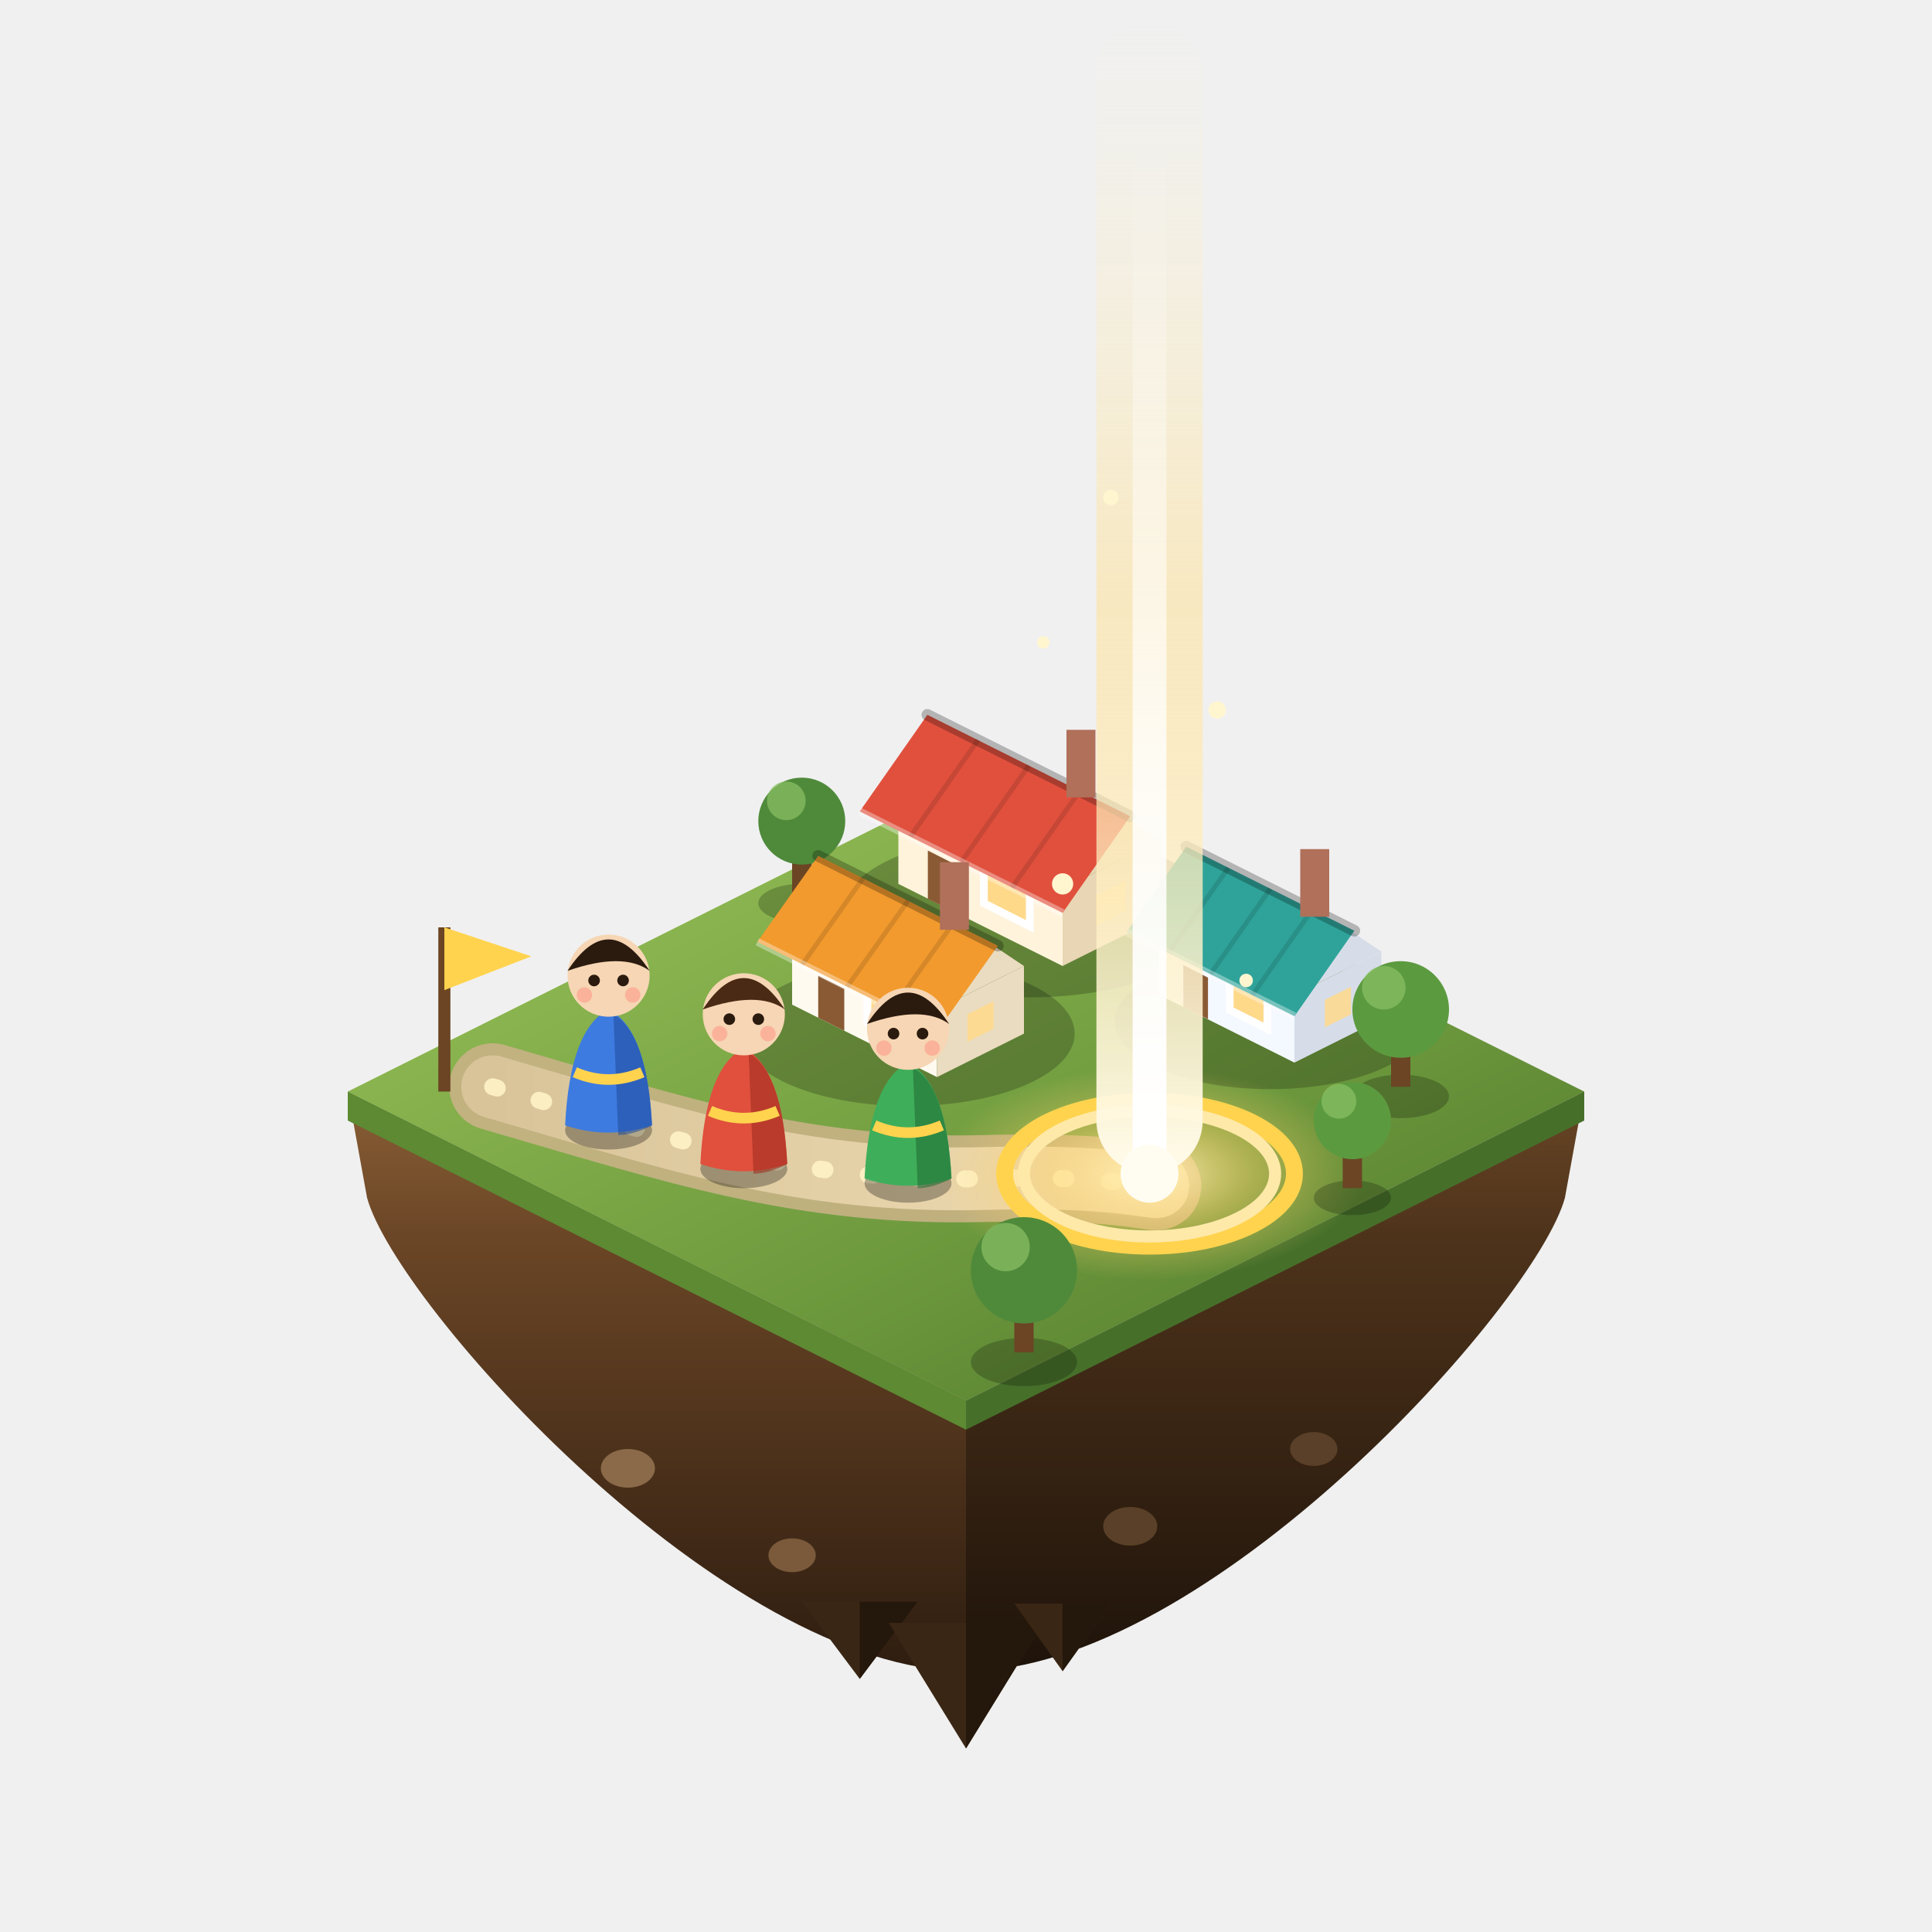
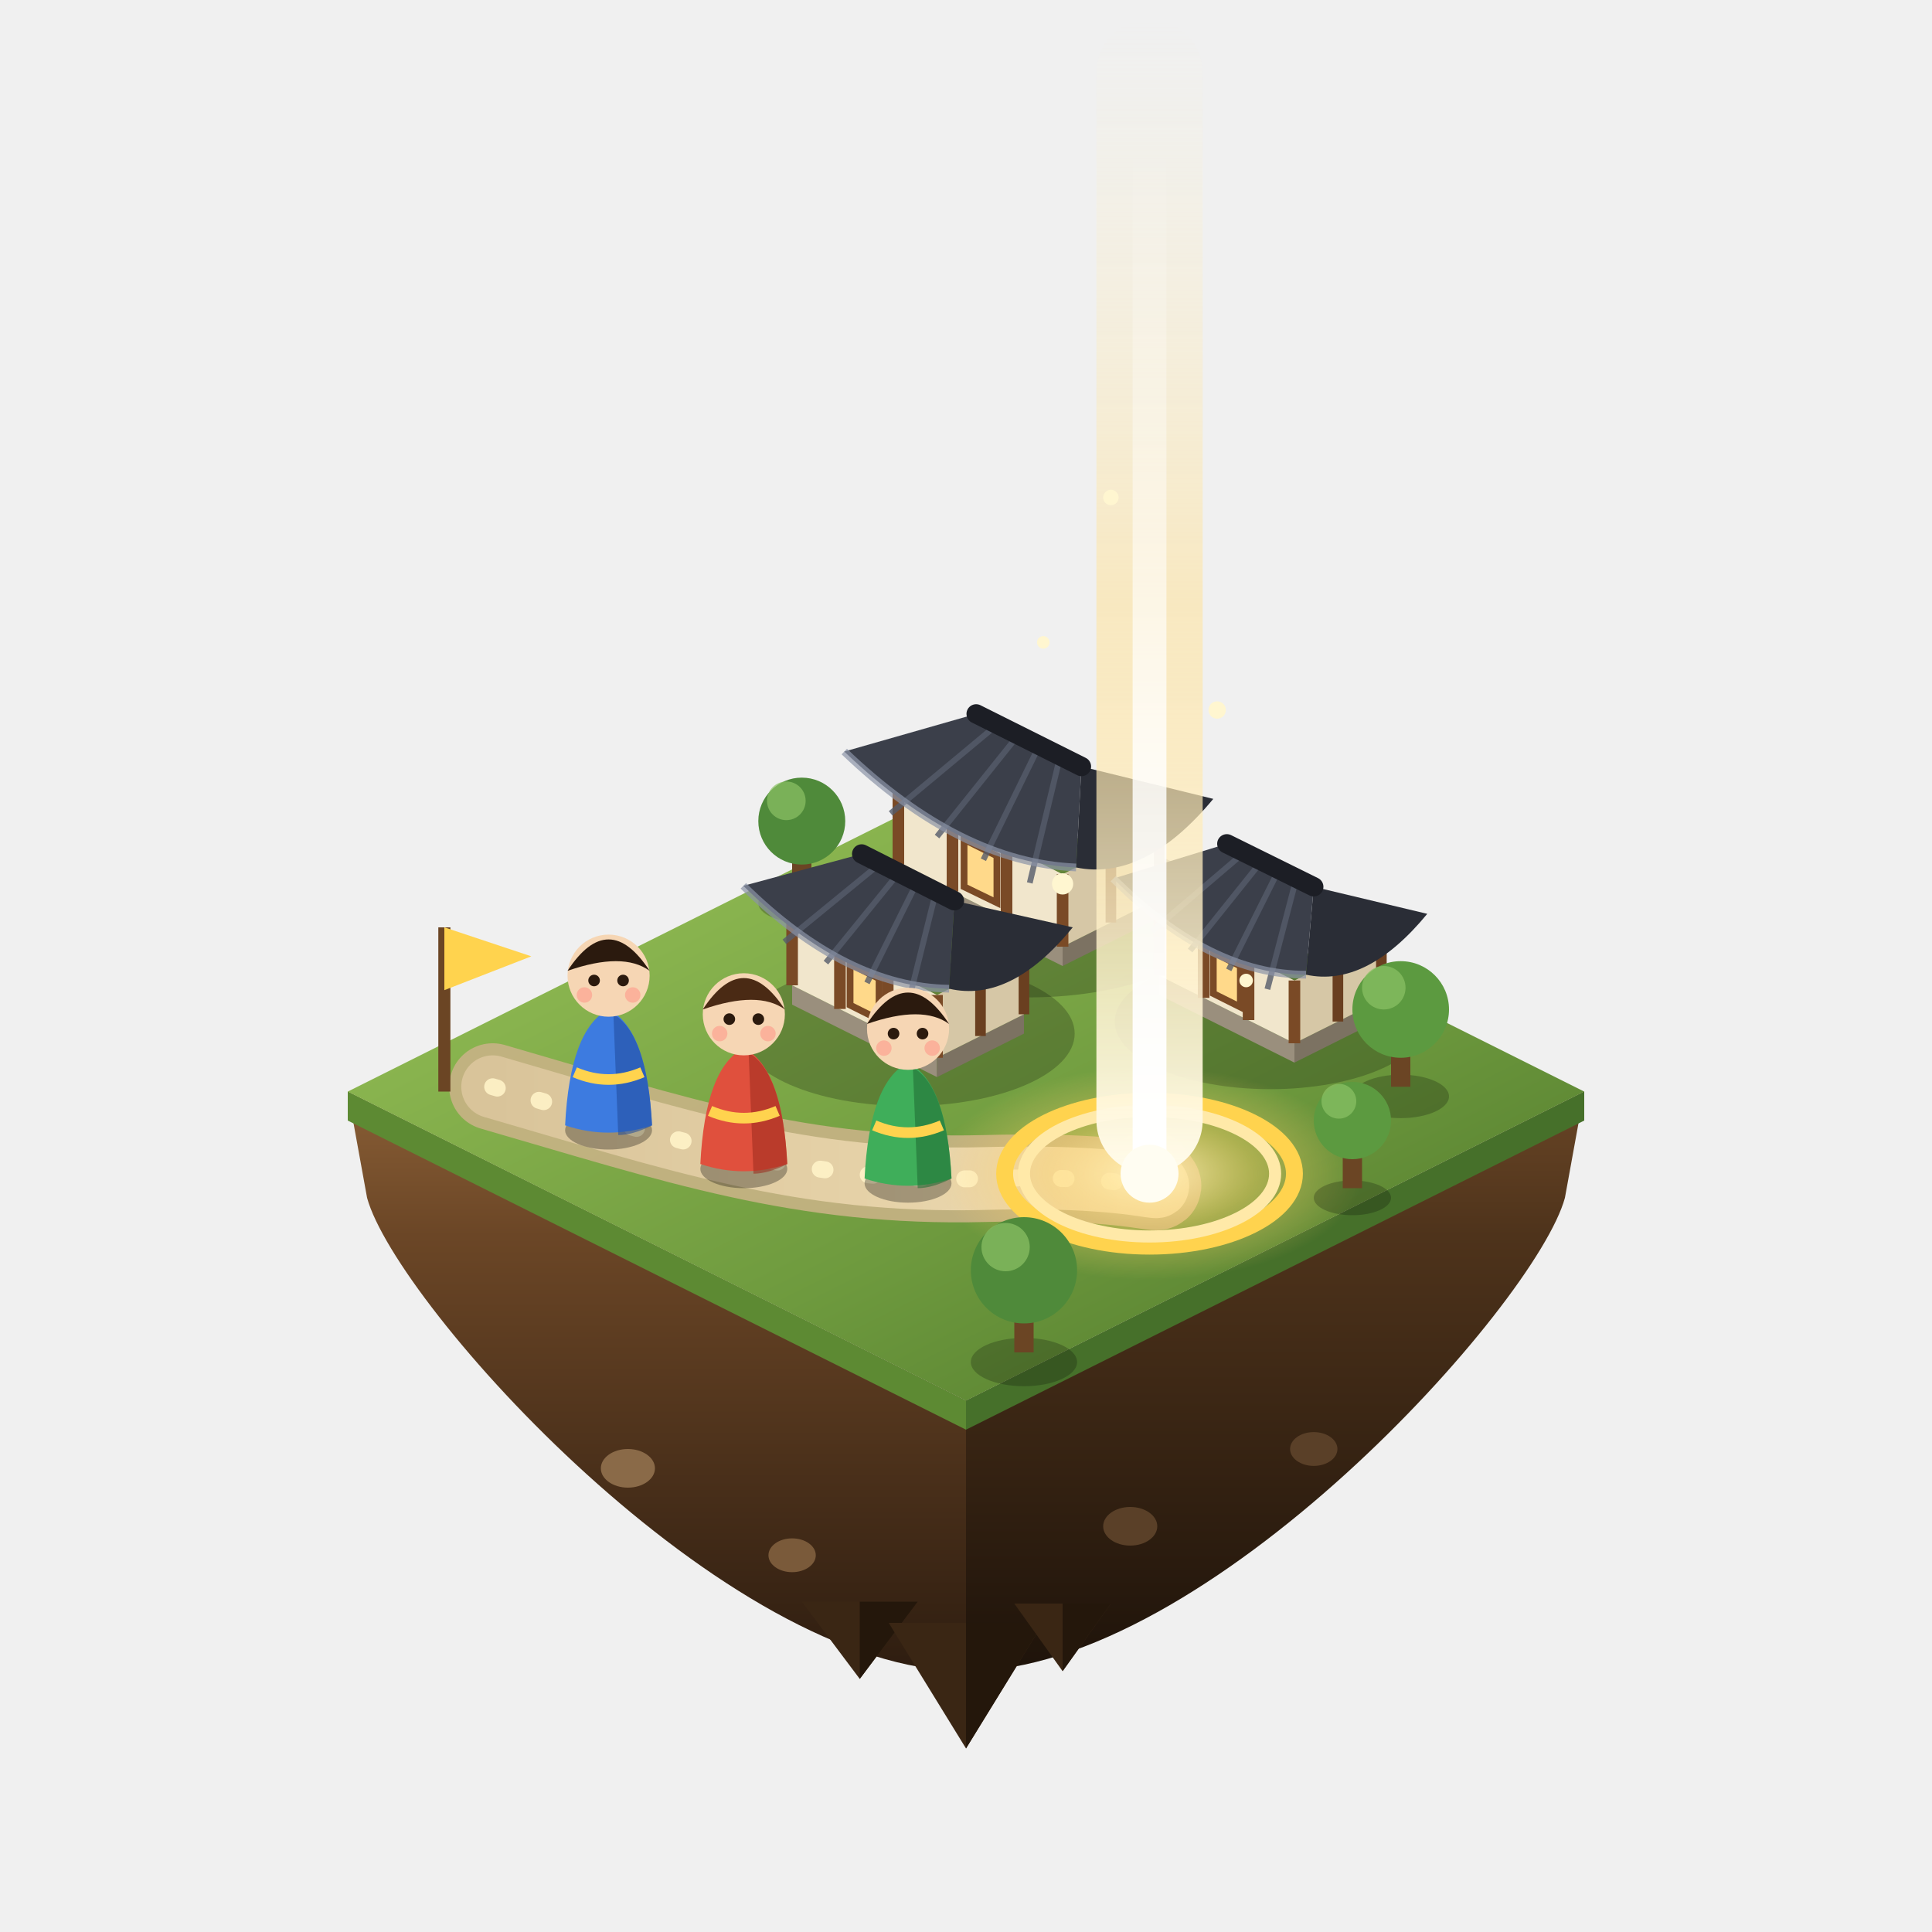
<svg xmlns="http://www.w3.org/2000/svg" viewBox="0 0 400 400">
  <defs>
    <linearGradient id="grass" x1="0" y1="0" x2="1" y2="1">
      <stop offset="0" stop-color="#9cc65a" />
      <stop offset=".6" stop-color="#6e9a3e" />
      <stop offset="1" stop-color="#4c7429" />
    </linearGradient>
    <linearGradient id="soilL" x1="0" y1="0" x2="0" y2="1">
      <stop offset="0" stop-color="#8a5f36" />
      <stop offset=".25" stop-color="#6b4626" />
      <stop offset="1" stop-color="#2e1d10" />
    </linearGradient>
    <linearGradient id="soilR" x1="0" y1="0" x2="0" y2="1">
      <stop offset="0" stop-color="#6a4626" />
      <stop offset=".25" stop-color="#4e331b" />
      <stop offset="1" stop-color="#1e130a" />
    </linearGradient>
    <linearGradient id="beam" x1="0" y1="0" x2="0" y2="1">
      <stop offset="0" stop-color="#fff3c8" stop-opacity="0" />
      <stop offset=".5" stop-color="#ffe29a" stop-opacity=".55" />
      <stop offset="1" stop-color="#fffbea" />
    </linearGradient>
    <linearGradient id="core" x1="0" y1="0" x2="0" y2="1">
      <stop offset="0" stop-color="#fff" stop-opacity="0" />
      <stop offset=".6" stop-color="#fff" stop-opacity=".8" />
      <stop offset="1" stop-color="#fff" />
    </linearGradient>
    <radialGradient id="glow">
      <stop offset="0" stop-color="#fff0b8" stop-opacity=".95" />
      <stop offset=".5" stop-color="#ffd36a" stop-opacity=".45" />
      <stop offset="1" stop-color="#ffcf6b" stop-opacity="0" />
    </radialGradient>
    <radialGradient id="halo">
      <stop offset="0" stop-color="#ffd98a" stop-opacity=".42" />
      <stop offset="1" stop-color="#ffd98a" stop-opacity="0" />
    </radialGradient>
    <linearGradient id="path" x1="0" y1="0" x2="1" y2="0">
      <stop offset="0" stop-color="#d9c49a" />
      <stop offset="1" stop-color="#efdcb2" />
    </linearGradient>
  </defs>
  <path d="M72.0,226.0 L200.0,290.0 L200.0,346.0 C150.0,346.0 82.0,270.0 76.0,248.0 Z" fill="url(#soilL)" />
  <path d="M200.0,290.0 L328.0,226.0 L324.0,248.0 C318.0,270.0 250.0,346.0 200.0,346.0 Z" fill="url(#soilR)" />
  <ellipse cx="130.0" cy="304.0" rx="5.6" ry="4" fill="#8a6a48" />
  <ellipse cx="164.0" cy="322.0" rx="4.9" ry="3.5" fill="#7a5a3a" />
  <ellipse cx="234.0" cy="316.0" rx="5.6" ry="4" fill="#5a4028" />
  <ellipse cx="272.0" cy="300.0" rx="4.9" ry="3.5" fill="#5a4028" />
  <path d="M166.0,331.6 L178.0,347.6 L190.0,331.6 Z" fill="#3a2614" />
  <path d="M178.0,331.6 L178.0,347.6 L190.0,331.6 Z" fill="#24170b" />
  <path d="M184.0,336.0 L200.0,362.0 L216.0,336.0 Z" fill="#3a2614" />
  <path d="M200.0,336.0 L200.0,362.0 L216.0,336.0 Z" fill="#24170b" />
  <path d="M210.0,332.0 L220.0,346.0 L230.0,332.0 Z" fill="#3a2614" />
  <path d="M220.0,332.0 L220.0,346.0 L230.0,332.0 Z" fill="#24170b" />
  <path d="M72.0,226.0 L200.0,290.0 L200.0,296.0 L72.0,232.0 Z" fill="#5d8a33" />
  <path d="M200.0,290.0 L328.0,226.0 L328.0,232.0 L200.0,296.0 Z" fill="#46702a" />
  <polygon points="200.0,162.0 328.0,226.0 200.0,290.0 72.0,226.0" fill="url(#grass)" />
  <path d="M102.0,225.0 C140.0,236.0 166.0,245.0 204.0,244.0 S242.0,249.0 238.0,243.0" fill="none" stroke="#c8b285" stroke-width="18" stroke-linecap="round" opacity=".9" />
  <path d="M102.0,225.0 C140.0,236.0 166.0,245.0 204.0,244.0 S242.0,249.0 238.0,243.0" fill="none" stroke="url(#path)" stroke-width="13" stroke-linecap="round" />
  <path d="M102.0,225.0 C140.0,236.0 166.0,245.0 204.0,244.0 S242.0,249.0 238.0,243.0" fill="none" stroke="#fff3c8" stroke-width="3.5" stroke-linecap="round" stroke-dasharray="1 9" opacity=".9" />
  <ellipse cx="213.0" cy="189.5" rx="39.1" ry="17.0" fill="#000" opacity=".22" />
-   <polygon points="186.0,183.0 220.0,200.0 220.0,184.0 186.0,167.0" fill="#fff3dc" />
-   <polygon points="220.0,200.0 240.0,190.0 240.0,174.0 220.0,184.0" fill="#e8d6b4" />
-   <polygon points="220.0,184.0 240.0,174.0 230.0,167.0" fill="#e8d6b4" />
-   <polygon points="192.1,186.1 198.2,189.1 198.2,179.2 192.1,176.1" fill="#8a5a34" />
-   <polygon points="203.7,187.0 213.2,191.8 213.2,184.6 203.7,179.8" fill="#ffd98a" stroke="#fff" stroke-width="1.6" />
-   <polygon points="227.0,191.7 233.0,188.7 233.0,182.3 227.0,185.3" fill="#ffd98a" opacity=".85" />
-   <polygon points="178.0,168.0 220.0,189.0 234.0,169.0 192.0,148.0" fill="#e0503d" />
-   <line x1="188.5" y1="173.2" x2="202.5" y2="153.2" stroke="#000" stroke-width="1" opacity=".12" />
-   <line x1="199.0" y1="178.5" x2="213.0" y2="158.5" stroke="#000" stroke-width="1" opacity=".12" />
-   <line x1="209.5" y1="183.8" x2="223.5" y2="163.8" stroke="#000" stroke-width="1" opacity=".12" />
-   <line x1="178.0" y1="168.0" x2="220.0" y2="189.0" stroke="#fff" stroke-width="1.6" opacity=".35" />
-   <line x1="192.0" y1="148.0" x2="234.0" y2="169.0" stroke="#000" stroke-width="2.4" opacity=".25" stroke-linecap="round" />
-   <rect x="220.8" y="151.1" width="6" height="14" fill="#b0705a" />
+   <polygon points="186.0,183.0 220.0,200.0 220.0,196.0 186.0,179.0" fill="#9a8f7d" />
+   <polygon points="220.0,200.0 240.0,190.0 240.0,186.0 220.0,196.0" fill="#7c7262" />
+   <polygon points="186.0,179.0 220.0,196.0 220.0,181.0 186.0,164.0" fill="#f1e6cc" />
+   <polygon points="220.0,196.0 240.0,186.0 240.0,171.0 220.0,181.0" fill="#d6c7a6" />
+   <line x1="186.0" y1="179.0" x2="186.0" y2="164.0" stroke="#7a4a26" stroke-width="2.4" />
+   <line x1="197.2" y1="184.6" x2="197.2" y2="169.6" stroke="#7a4a26" stroke-width="2.4" />
+   <line x1="208.4" y1="190.2" x2="208.4" y2="175.2" stroke="#7a4a26" stroke-width="2.4" />
+   <line x1="220.0" y1="196.0" x2="220.0" y2="181.0" stroke="#7a4a26" stroke-width="2.4" />
+   <line x1="230.0" y1="191.0" x2="230.0" y2="176.0" stroke="#6a3f20" stroke-width="2.2" />
+   <line x1="240.0" y1="186.0" x2="240.0" y2="171.0" stroke="#6a3f20" stroke-width="2.2" />
+   <polygon points="199.6,183.6 206.4,186.9 206.4,177.2 199.6,173.8" fill="#ffd98a" stroke="#7a4a26" stroke-width="1.4" />
+   <path d="M174.8,155.6 Q198.8,178.6 222.8,179.6 L223.9,158.7 L202.1,147.8 Z" fill="#3b3f4a" />
+   <path d="M222.8,179.6 Q237.0,182.5 251.2,165.4 L223.9,158.7 Z" fill="#2a2d36" />
+   <line x1="184.4" y1="168.4" x2="206.5" y2="150.0" stroke="#555b6a" stroke-width="1.2" opacity=".8" />
+   <line x1="194.0" y1="173.2" x2="210.8" y2="152.2" stroke="#555b6a" stroke-width="1.2" opacity=".8" />
+   <line x1="203.6" y1="178.0" x2="215.2" y2="154.3" stroke="#555b6a" stroke-width="1.2" opacity=".8" />
+   <line x1="213.2" y1="182.8" x2="219.5" y2="156.5" stroke="#555b6a" stroke-width="1.2" opacity=".8" />
+   <line x1="202.1" y1="147.8" x2="223.9" y2="158.7" stroke="#1c1e25" stroke-width="4" stroke-linecap="round" />
+   <path d="M174.8,155.6 Q198.8,178.6 222.8,179.6" fill="none" stroke="#8a93a6" stroke-width="1.6" opacity=".7" />
  <ellipse cx="263.0" cy="211.5" rx="32.2" ry="14.0" fill="#000" opacity=".22" />
-   <polygon points="240.0,206.0 268.0,220.0 268.0,206.0 240.0,192.0" fill="#f4f8ff" />
-   <polygon points="268.0,220.0 286.0,211.0 286.0,197.0 268.0,206.0" fill="#d6dde8" />
-   <polygon points="268.0,206.0 286.0,197.0 277.0,191.0" fill="#d6dde8" />
-   <polygon points="245.0,208.5 250.1,211.0 250.1,202.4 245.0,199.8" fill="#8a5a34" />
-   <polygon points="254.6,209.1 262.4,213.0 262.4,206.7 254.6,202.8" fill="#ffd98a" stroke="#fff" stroke-width="1.6" />
-   <polygon points="274.3,212.7 279.7,210.0 279.7,204.3 274.3,207.0" fill="#ffd98a" opacity=".85" />
-   <polygon points="233.2,193.0 268.0,210.4 280.4,192.7 245.6,175.3" fill="#2fa39a" />
-   <line x1="241.9" y1="197.3" x2="254.3" y2="179.7" stroke="#000" stroke-width="1" opacity=".12" />
-   <line x1="250.6" y1="201.7" x2="263.0" y2="184.0" stroke="#000" stroke-width="1" opacity=".12" />
-   <line x1="259.3" y1="206.0" x2="271.7" y2="188.3" stroke="#000" stroke-width="1" opacity=".12" />
-   <line x1="233.2" y1="193.0" x2="268.0" y2="210.4" stroke="#fff" stroke-width="1.6" opacity=".35" />
-   <line x1="245.6" y1="175.3" x2="280.4" y2="192.7" stroke="#000" stroke-width="2.4" opacity=".25" stroke-linecap="round" />
-   <rect x="269.2" y="175.8" width="6" height="14" fill="#b0705a" />
+   <polygon points="240.0,206.0 268.0,220.0 268.0,216.0 240.0,202.0" fill="#9a8f7d" />
+   <polygon points="268.0,220.0 286.0,211.0 286.0,207.0 268.0,216.0" fill="#7c7262" />
+   <polygon points="240.0,202.0 268.0,216.0 268.0,203.0 240.0,189.0" fill="#f1e6cc" />
+   <polygon points="268.0,216.0 286.0,207.0 286.0,194.0 268.0,203.0" fill="#d6c7a6" />
+   <line x1="240.0" y1="202.0" x2="240.0" y2="189.0" stroke="#7a4a26" stroke-width="2.4" />
+   <line x1="249.2" y1="206.6" x2="249.2" y2="193.6" stroke="#7a4a26" stroke-width="2.4" />
+   <line x1="258.5" y1="211.2" x2="258.5" y2="198.2" stroke="#7a4a26" stroke-width="2.4" />
+   <line x1="268.0" y1="216.0" x2="268.0" y2="203.0" stroke="#7a4a26" stroke-width="2.4" />
+   <line x1="277.0" y1="211.5" x2="277.0" y2="198.5" stroke="#6a3f20" stroke-width="2.2" />
+   <line x1="286.0" y1="207.0" x2="286.0" y2="194.0" stroke="#6a3f20" stroke-width="2.2" />
+   <polygon points="251.2,205.7 256.8,208.5 256.8,200.0 251.2,197.2" fill="#ffd98a" stroke="#7a4a26" stroke-width="1.4" />
+   <path d="M230.5,181.9 Q250.4,201.8 270.4,201.8 L272.0,183.6 L254.0,174.7 Z" fill="#3b3f4a" />
+   <path d="M270.4,201.8 Q282.9,204.5 295.5,189.2 L272.0,183.6 Z" fill="#2a2d36" />
+   <line x1="238.5" y1="192.8" x2="257.6" y2="176.5" stroke="#555b6a" stroke-width="1.2" opacity=".8" />
+   <line x1="246.4" y1="196.8" x2="261.2" y2="178.3" stroke="#555b6a" stroke-width="1.2" opacity=".8" />
+   <line x1="254.4" y1="200.8" x2="264.8" y2="180.0" stroke="#555b6a" stroke-width="1.2" opacity=".8" />
+   <line x1="262.4" y1="204.8" x2="268.4" y2="181.8" stroke="#555b6a" stroke-width="1.2" opacity=".8" />
+   <line x1="254.0" y1="174.7" x2="272.0" y2="183.6" stroke="#1c1e25" stroke-width="4" stroke-linecap="round" />
+   <path d="M230.5,181.9 Q250.4,201.8 270.4,201.8" fill="none" stroke="#8a93a6" stroke-width="1.6" opacity=".7" />
  <ellipse cx="290.0" cy="227.0" rx="10.0" ry="4.5" fill="#000" opacity=".22" />
  <rect x="288.0" y="215.0" width="4" height="10" fill="#6b4524" />
  <circle cx="290.0" cy="209.0" r="10.0" fill="#5c9a40" />
  <circle cx="286.5" cy="204.5" r="4.5" fill="#8cc265" opacity=".7" />
  <ellipse cx="166.0" cy="187.0" rx="9.0" ry="4.0" fill="#000" opacity=".22" />
  <rect x="164.0" y="175.0" width="4" height="10" fill="#6b4524" />
  <circle cx="166.0" cy="170.0" r="9.0" fill="#4f8a3a" />
  <circle cx="162.8" cy="165.8" r="4.0" fill="#8cc265" opacity=".7" />
  <ellipse cx="188.0" cy="214.0" rx="34.5" ry="15.0" fill="#000" opacity=".22" />
-   <polygon points="164.0,208.0 194.0,223.0 194.0,209.0 164.0,194.0" fill="#fffaf0" />
-   <polygon points="194.0,223.0 212.0,214.0 212.0,200.0 194.0,209.0" fill="#eadcc0" />
-   <polygon points="194.0,209.0 212.0,200.0 203.0,194.0" fill="#eadcc0" />
-   <polygon points="169.4,210.7 174.8,213.4 174.8,204.7 169.4,202.0" fill="#8a5a34" />
-   <polygon points="179.6,211.6 188.0,215.8 188.0,209.5 179.6,205.3" fill="#ffd98a" stroke="#fff" stroke-width="1.6" />
-   <polygon points="200.3,215.7 205.7,213.0 205.7,207.3 200.3,210.0" fill="#ffd98a" opacity=".85" />
-   <polygon points="156.8,195.0 194.0,213.6 206.6,195.8 169.4,177.2" fill="#f29a2e" />
-   <line x1="166.1" y1="199.7" x2="178.7" y2="181.8" stroke="#000" stroke-width="1" opacity=".12" />
-   <line x1="175.4" y1="204.3" x2="188.0" y2="186.5" stroke="#000" stroke-width="1" opacity=".12" />
-   <line x1="184.7" y1="209.0" x2="197.3" y2="191.2" stroke="#000" stroke-width="1" opacity=".12" />
-   <line x1="156.8" y1="195.0" x2="194.0" y2="213.6" stroke="#fff" stroke-width="1.6" opacity=".35" />
-   <line x1="169.4" y1="177.2" x2="206.6" y2="195.8" stroke="#000" stroke-width="2.4" opacity=".25" stroke-linecap="round" />
-   <rect x="194.6" y="178.5" width="6" height="14" fill="#b0705a" />
+   <polygon points="164.0,208.0 194.0,223.0 194.0,219.0 164.0,204.0" fill="#9a8f7d" />
+   <polygon points="194.0,223.0 212.0,214.0 212.0,210.0 194.0,219.0" fill="#7c7262" />
+   <polygon points="164.0,204.0 194.0,219.0 194.0,206.0 164.0,191.0" fill="#f1e6cc" />
+   <polygon points="194.0,219.0 212.0,210.0 212.0,197.0 194.0,206.0" fill="#d6c7a6" />
+   <line x1="164.0" y1="204.0" x2="164.0" y2="191.0" stroke="#7a4a26" stroke-width="2.4" />
+   <line x1="173.9" y1="208.9" x2="173.9" y2="195.9" stroke="#7a4a26" stroke-width="2.4" />
+   <line x1="183.8" y1="213.9" x2="183.8" y2="200.9" stroke="#7a4a26" stroke-width="2.4" />
+   <line x1="194.0" y1="219.0" x2="194.0" y2="206.0" stroke="#7a4a26" stroke-width="2.4" />
+   <line x1="203.0" y1="214.5" x2="203.0" y2="201.5" stroke="#6a3f20" stroke-width="2.2" />
+   <line x1="212.0" y1="210.0" x2="212.0" y2="197.0" stroke="#6a3f20" stroke-width="2.2" />
+   <polygon points="176.0,208.1 182.0,211.1 182.0,202.6 176.0,199.6" fill="#ffd98a" stroke="#7a4a26" stroke-width="1.4" />
+   <path d="M153.9,183.4 Q175.2,204.4 196.5,204.7 L197.6,186.5 L178.4,176.8 Z" fill="#3b3f4a" />
+   <path d="M196.5,204.7 Q209.3,207.7 222.1,192.0 L197.6,186.5 Z" fill="#2a2d36" />
+   <line x1="162.4" y1="195.0" x2="182.2" y2="178.8" stroke="#555b6a" stroke-width="1.2" opacity=".8" />
+   <line x1="171.0" y1="199.3" x2="186.1" y2="180.7" stroke="#555b6a" stroke-width="1.2" opacity=".8" />
+   <line x1="179.5" y1="203.5" x2="189.9" y2="182.6" stroke="#555b6a" stroke-width="1.2" opacity=".8" />
+   <line x1="188.0" y1="207.8" x2="193.8" y2="184.5" stroke="#555b6a" stroke-width="1.2" opacity=".8" />
+   <line x1="178.4" y1="176.8" x2="197.6" y2="186.5" stroke="#1c1e25" stroke-width="4" stroke-linecap="round" />
+   <path d="M153.9,183.4 Q175.2,204.4 196.5,204.7" fill="none" stroke="#8a93a6" stroke-width="1.6" opacity=".7" />
  <ellipse cx="238.0" cy="243.0" rx="44" ry="22" fill="url(#glow)" />
  <ellipse cx="238.0" cy="243.0" rx="30" ry="15" fill="none" stroke="#ffd34e" stroke-width="3.5">
    <animate attributeName="rx" values="22;38" dur="2.4s" repeatCount="indefinite" />
    <animate attributeName="ry" values="11;19" dur="2.4s" repeatCount="indefinite" />
    <animate attributeName="opacity" values="1;0" dur="2.4s" repeatCount="indefinite" />
  </ellipse>
  <ellipse cx="238.0" cy="243.0" rx="26" ry="13" fill="none" stroke="#ffe9a8" stroke-width="2.5" />
  <rect x="227.0" y="4" width="22" height="239.0" rx="11" fill="url(#beam)">
    <animate attributeName="opacity" values=".85;1;.85" dur="2s" repeatCount="indefinite" />
  </rect>
  <rect x="234.5" y="30" width="7" height="213.0" rx="3.5" fill="url(#core)" />
  <circle cx="238.0" cy="243.0" r="6" fill="#fffdf2" />
  <circle cx="220.0" cy="183.0" r="2.2" fill="#fff6d0">
    <animate attributeName="cy" values="183.0;153.0" dur="2.2s" repeatCount="indefinite" />
    <animate attributeName="opacity" values="0;1;0" dur="2.2s" repeatCount="indefinite" />
  </circle>
  <circle cx="252.0" cy="147.0" r="1.8" fill="#fff6d0">
    <animate attributeName="cy" values="147.0;117.0" dur="2.6s" repeatCount="indefinite" />
    <animate attributeName="opacity" values="0;1;0" dur="2.6s" repeatCount="indefinite" />
  </circle>
  <circle cx="230.0" cy="103.0" r="1.6" fill="#fff6d0">
    <animate attributeName="cy" values="103.0;73.0" dur="3.0s" repeatCount="indefinite" />
    <animate attributeName="opacity" values="0;1;0" dur="3.0s" repeatCount="indefinite" />
  </circle>
  <circle cx="258.0" cy="203.0" r="1.4" fill="#fff6d0">
    <animate attributeName="cy" values="203.0;173.0" dur="3.4s" repeatCount="indefinite" />
    <animate attributeName="opacity" values="0;1;0" dur="3.4s" repeatCount="indefinite" />
  </circle>
  <circle cx="216.0" cy="133.0" r="1.3" fill="#fff6d0">
    <animate attributeName="cy" values="133.0;103.0" dur="3.8s" repeatCount="indefinite" />
    <animate attributeName="opacity" values="0;1;0" dur="3.8s" repeatCount="indefinite" />
  </circle>
  <ellipse cx="126.0" cy="234.0" rx="9.0" ry="4.0" fill="#000" opacity=".3" />
  <path d="M117.0,233.0 Q118.0,213.0 126.0,209.0 Q134.0,213.0 135.0,233.0 Q126.0,236.0 117.0,233.0 Z" fill="#3d7be0" />
  <path d="M127.0,210.0 Q134.0,214.0 135.0,233.0 Q131.0,235.0 128.0,235.0 Z" fill="#1f4a9a" opacity=".55" />
  <path d="M119.0,222.0 Q126.0,225.0 133.0,222.0" stroke="#ffd34e" stroke-width="2.2" fill="none" />
  <circle cx="126.0" cy="202.0" r="8.5" fill="#f6d6b4" />
  <path d="M117.5,201.0 Q126.0,188.0 134.5,201.0 Q129.0,197.0 117.5,201.0 Z" fill="#2b1a0e" />
  <circle cx="123.0" cy="203.0" r="1.2" fill="#2b1a0e" />
  <circle cx="129.0" cy="203.0" r="1.2" fill="#2b1a0e" />
  <circle cx="121.0" cy="206.0" r="1.6" fill="#ff9a8a" opacity=".6" />
  <circle cx="131.0" cy="206.0" r="1.6" fill="#ff9a8a" opacity=".6" />
  <ellipse cx="154.0" cy="242.0" rx="9.0" ry="4.0" fill="#000" opacity=".3" />
  <path d="M145.0,241.0 Q146.0,221.0 154.0,217.0 Q162.0,221.0 163.0,241.0 Q154.0,244.0 145.0,241.0 Z" fill="#e0503d" />
  <path d="M155.0,218.0 Q162.0,222.0 163.0,241.0 Q159.0,243.0 156.0,243.0 Z" fill="#9a2a1c" opacity=".55" />
  <path d="M147.0,230.0 Q154.0,233.0 161.0,230.0" stroke="#ffd34e" stroke-width="2.2" fill="none" />
  <circle cx="154.0" cy="210.0" r="8.5" fill="#f6d6b4" />
  <path d="M145.5,209.0 Q154.0,196.0 162.5,209.0 Q157.0,205.0 145.5,209.0 Z" fill="#4a2a14" />
  <circle cx="151.0" cy="211.0" r="1.2" fill="#2b1a0e" />
  <circle cx="157.0" cy="211.0" r="1.2" fill="#2b1a0e" />
  <circle cx="149.0" cy="214.0" r="1.6" fill="#ff9a8a" opacity=".6" />
  <circle cx="159.0" cy="214.0" r="1.6" fill="#ff9a8a" opacity=".6" />
  <ellipse cx="188.0" cy="245.0" rx="9.0" ry="4.0" fill="#000" opacity=".3" />
  <path d="M179.0,244.0 Q180.0,224.0 188.0,220.0 Q196.0,224.0 197.0,244.0 Q188.0,247.0 179.0,244.0 Z" fill="#3fae5a" />
  <path d="M189.0,221.0 Q196.0,225.0 197.0,244.0 Q193.0,246.0 190.0,246.0 Z" fill="#1f6a32" opacity=".55" />
  <path d="M181.0,233.0 Q188.0,236.0 195.0,233.0" stroke="#ffd34e" stroke-width="2.2" fill="none" />
  <circle cx="188.0" cy="213.0" r="8.5" fill="#f6d6b4" />
  <path d="M179.5,212.0 Q188.0,199.0 196.5,212.0 Q191.0,208.0 179.5,212.0 Z" fill="#2b1a0e" />
  <circle cx="185.0" cy="214.0" r="1.2" fill="#2b1a0e" />
  <circle cx="191.0" cy="214.0" r="1.2" fill="#2b1a0e" />
  <circle cx="183.0" cy="217.0" r="1.6" fill="#ff9a8a" opacity=".6" />
  <circle cx="193.0" cy="217.0" r="1.6" fill="#ff9a8a" opacity=".6" />
  <ellipse cx="212.0" cy="282.0" rx="11.0" ry="5.0" fill="#000" opacity=".22" />
  <rect x="210.0" y="270.0" width="4" height="10" fill="#6b4524" />
  <circle cx="212.0" cy="263.0" r="11.0" fill="#4f8a3a" />
  <circle cx="208.2" cy="258.2" r="5.0" fill="#8cc265" opacity=".7" />
  <ellipse cx="280.0" cy="248.0" rx="8.0" ry="3.6" fill="#000" opacity=".22" />
  <rect x="278.0" y="236.0" width="4" height="10" fill="#6b4524" />
  <circle cx="280.0" cy="232.0" r="8.0" fill="#5c9a40" />
  <circle cx="277.2" cy="228.0" r="3.6" fill="#8cc265" opacity=".7" />
  <line x1="92.0" y1="226.0" x2="92.0" y2="192.0" stroke="#6b4524" stroke-width="2.5" />
  <path d="M92.0,192.0 L110.0,198.0 L92.0,205.0 Z" fill="#ffd34e" />
</svg>
